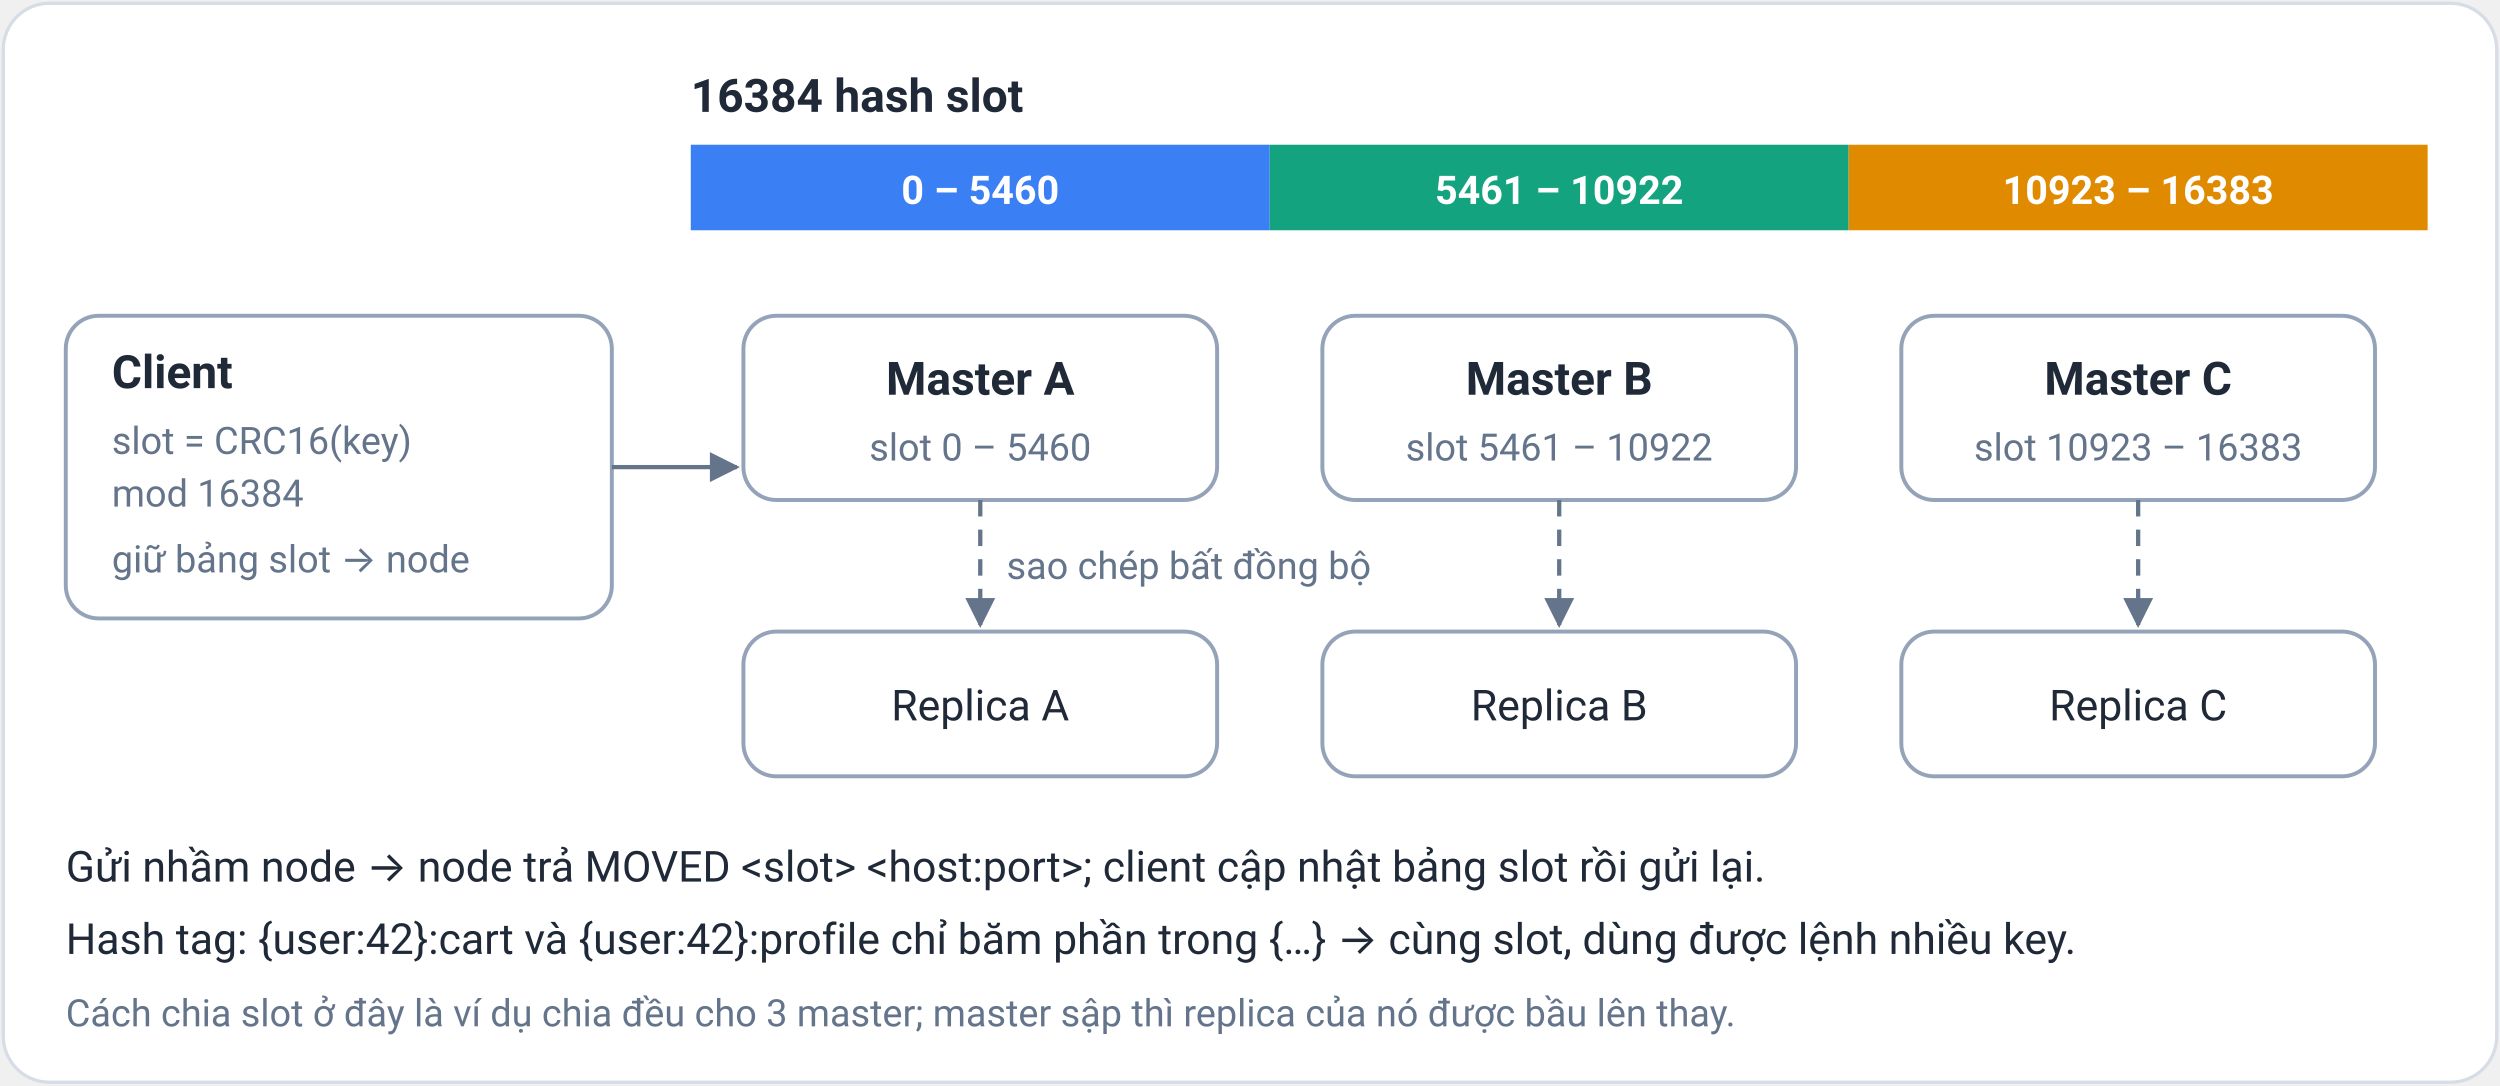
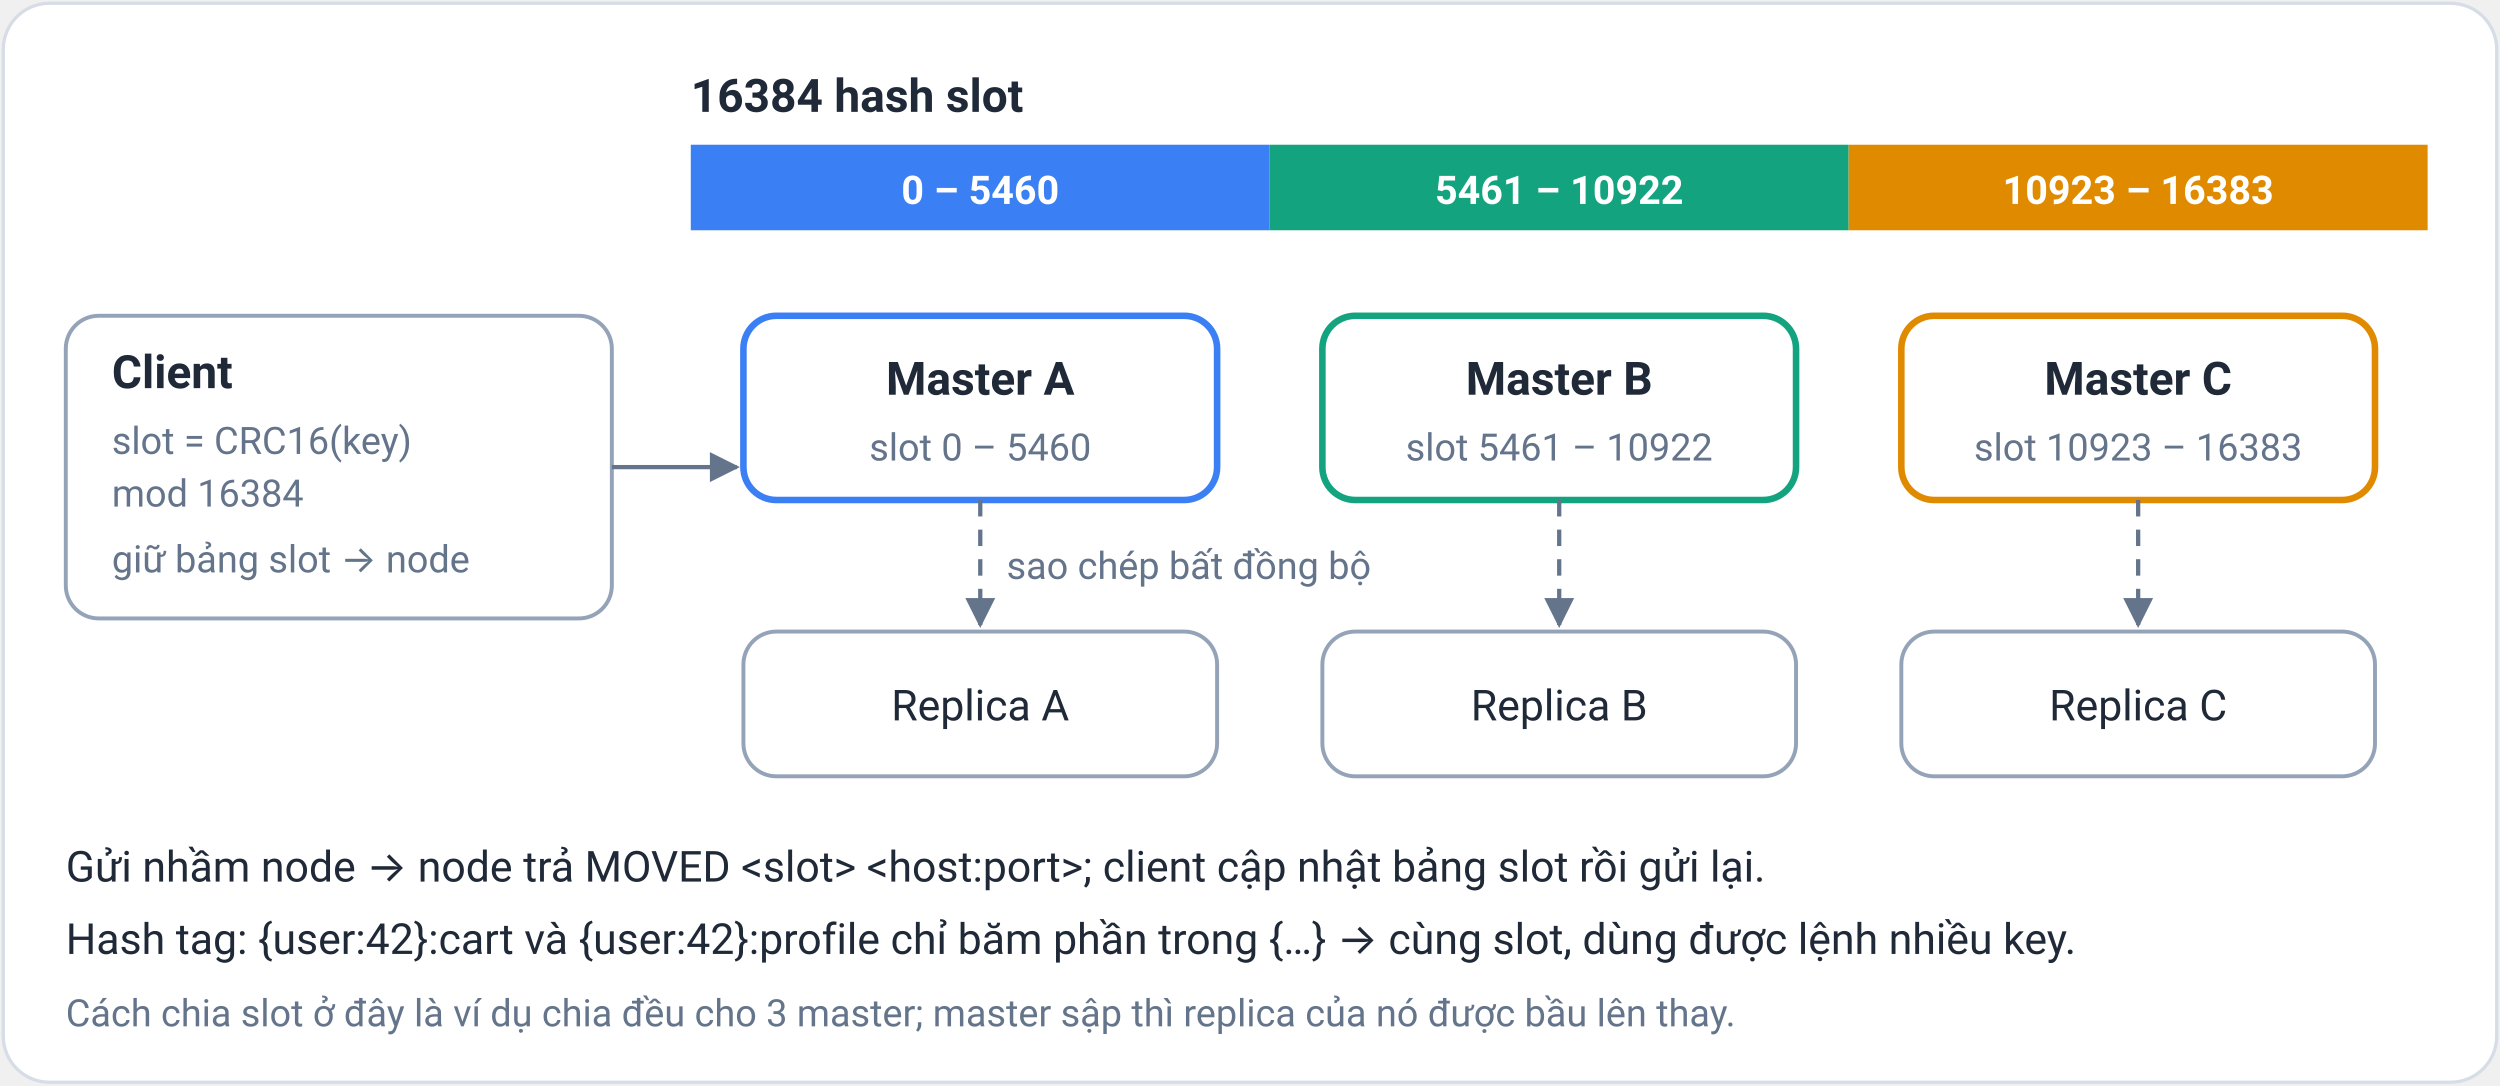
<svg xmlns="http://www.w3.org/2000/svg" viewBox="0 0 760 330" font-family="system-ui, -apple-system, 'Segoe UI', Roboto, sans-serif" role="img" aria-labelledby="t">
  <defs>
    <marker id="a" viewBox="0 0 10 10" refX="9" refY="5" markerWidth="7" markerHeight="7" orient="auto-start-reverse">
      <path d="M0,0 L10,5 L0,10 z" fill="#64748b" />
    </marker>
    <style>
      .box { fill: #fff; stroke: #94a3b8; stroke-width: 1.2; }
      .h { font-size: 14px; font-weight: 650; fill: #1f2937; }
      .t { font-size: 13px; fill: #1f2937; }
      .s { font-size: 11.5px; fill: #64748b; }
      .w { font-size: 12px; fill: #ffffff; font-weight: 600; text-anchor: middle; }
    </style>
  </defs>
  <rect x="1" y="1" width="758" height="328" rx="14" fill="#ffffff" stroke="#d6dde6" />
  <text class="h" x="210" y="34">16384 hash slot</text>
  <rect x="210" y="44" width="176" height="26" fill="#3b7ff5" />
  <rect x="386" y="44" width="176" height="26" fill="#14a37f" />
  <rect x="562" y="44" width="176" height="26" fill="#e08a00" />
  <text class="w" x="298" y="62">0 – 5460</text>
  <text class="w" x="474" y="62">5461 – 10922</text>
  <text class="w" x="650" y="62">10923 – 16383</text>
  <rect class="box" x="20" y="96" width="166" height="92" rx="10" />
  <text class="h" x="34" y="118">Client</text>
  <text class="s" x="34" y="138">slot = CRC16(key)</text>
  <text class="s" x="34" y="154">mod 16384</text>
  <text class="s" x="34" y="174">giữ bảng slot → node</text>
  <path d="M186,142 L224,142" stroke="#64748b" stroke-width="1.3" marker-end="url(#a)" />
-   <rect class="box" x="226" y="96" width="144" height="56" rx="10" stroke="#3b7ff5" stroke-width="2" />
+   <rect class="box" x="226" y="96" width="144" height="56" rx="10" style="stroke:#3b7ff5;stroke-width:2" />
  <text class="h" x="298" y="120" text-anchor="middle">Master A</text>
  <text class="s" x="298" y="140" text-anchor="middle">slot 0 – 5460</text>
-   <rect class="box" x="402" y="96" width="144" height="56" rx="10" stroke="#14a37f" stroke-width="2" />
+   <rect class="box" x="402" y="96" width="144" height="56" rx="10" style="stroke:#14a37f;stroke-width:2" />
  <text class="h" x="474" y="120" text-anchor="middle">Master B</text>
  <text class="s" x="474" y="140" text-anchor="middle">slot 5461 – 10922</text>
-   <rect class="box" x="578" y="96" width="144" height="56" rx="10" stroke="#e08a00" stroke-width="2" />
+   <rect class="box" x="578" y="96" width="144" height="56" rx="10" style="stroke:#e08a00;stroke-width:2" />
  <text class="h" x="650" y="120" text-anchor="middle">Master C</text>
  <text class="s" x="650" y="140" text-anchor="middle">slot 10923 – 16383</text>
  <g stroke="#64748b" stroke-width="1.3" stroke-dasharray="5 4" marker-end="url(#a)">
    <path d="M298,152 L298,190" />
    <path d="M474,152 L474,190" />
    <path d="M650,152 L650,190" />
  </g>
  <text class="s" x="306" y="176">sao chép bất đồng bộ</text>
  <rect class="box" x="226" y="192" width="144" height="44" rx="10" />
  <text class="t" x="298" y="219" text-anchor="middle">Replica A</text>
  <rect class="box" x="402" y="192" width="144" height="44" rx="10" />
  <text class="t" x="474" y="219" text-anchor="middle">Replica B</text>
  <rect class="box" x="578" y="192" width="144" height="44" rx="10" />
  <text class="t" x="650" y="219" text-anchor="middle">Replica C</text>
  <text class="t" x="20" y="268">Gửi nhầm node → node trả MOVED &lt;slot&gt; &lt;host:port&gt;; client cập nhật bảng slot rồi gửi lại.</text>
  <text class="t" x="20" y="290">Hash tag: {user:42}:cart và {user:42}:profile chỉ băm phần trong {…} → cùng slot, dùng được lệnh nhiều key.</text>
  <text class="s" x="20" y="312">Cách chia slot ở đây là ví dụ chia đều cho 3 master; master sập thì replica của nó được bầu lên thay.</text>
</svg>
